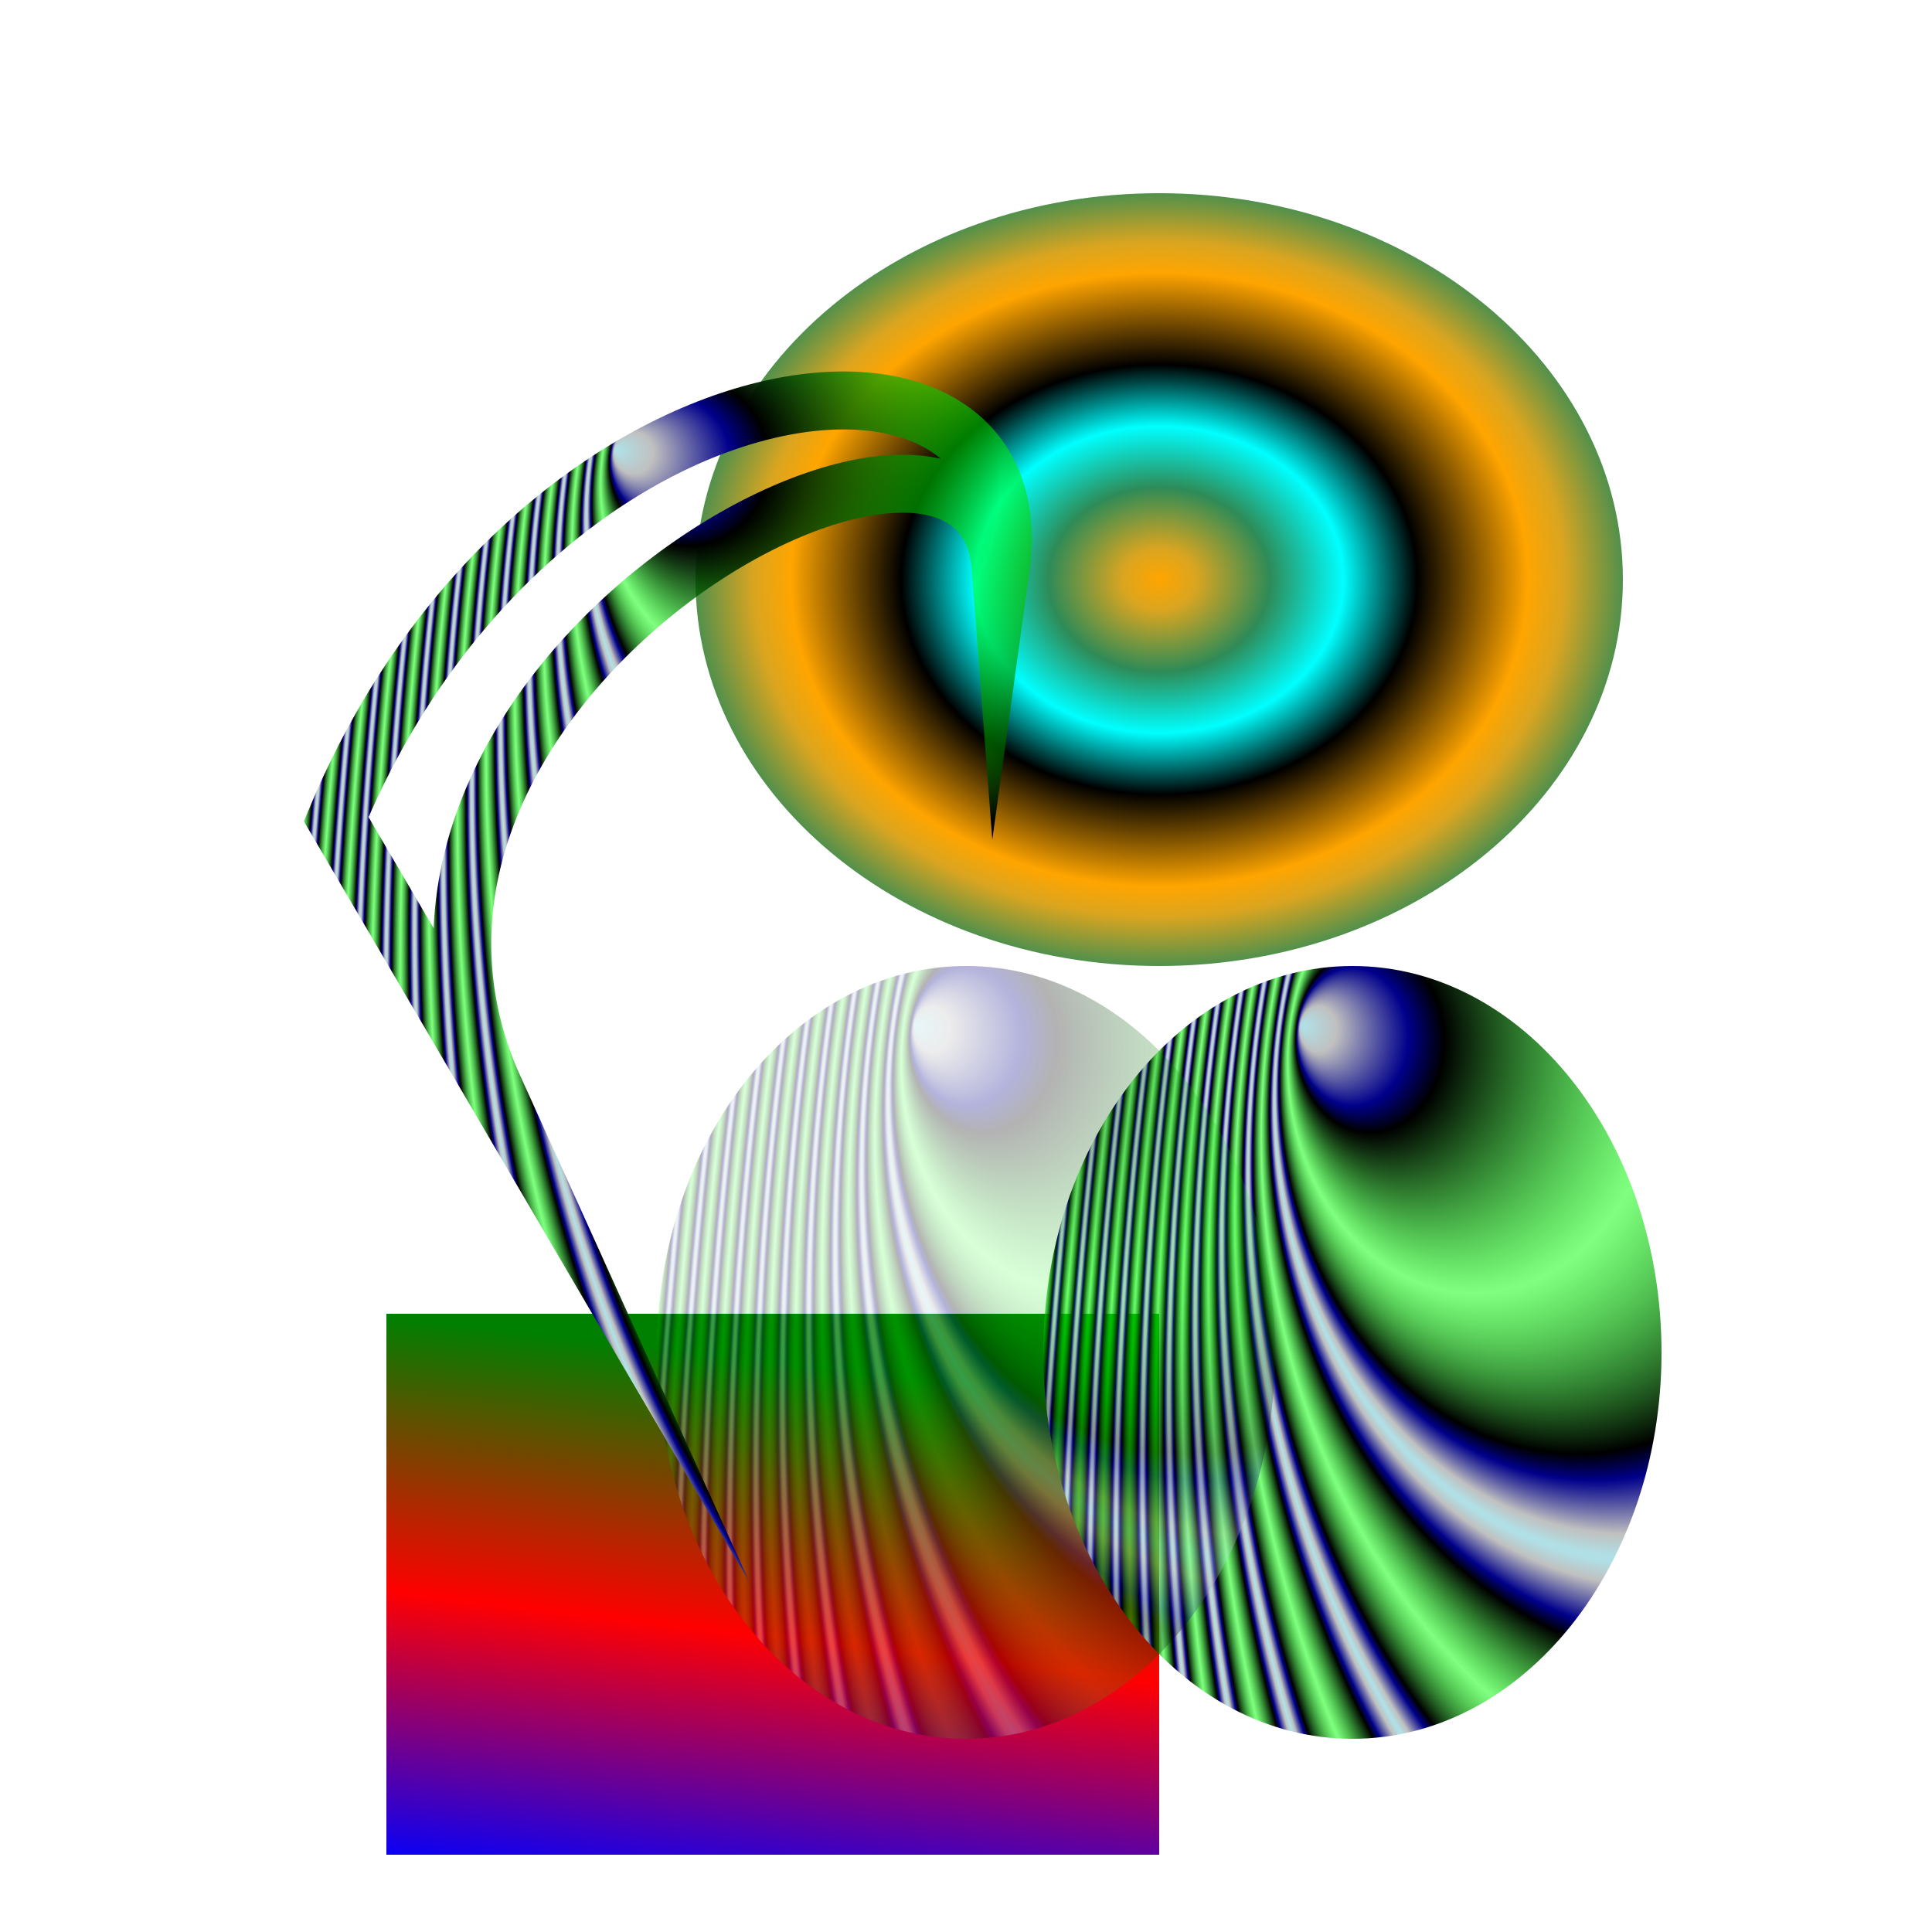
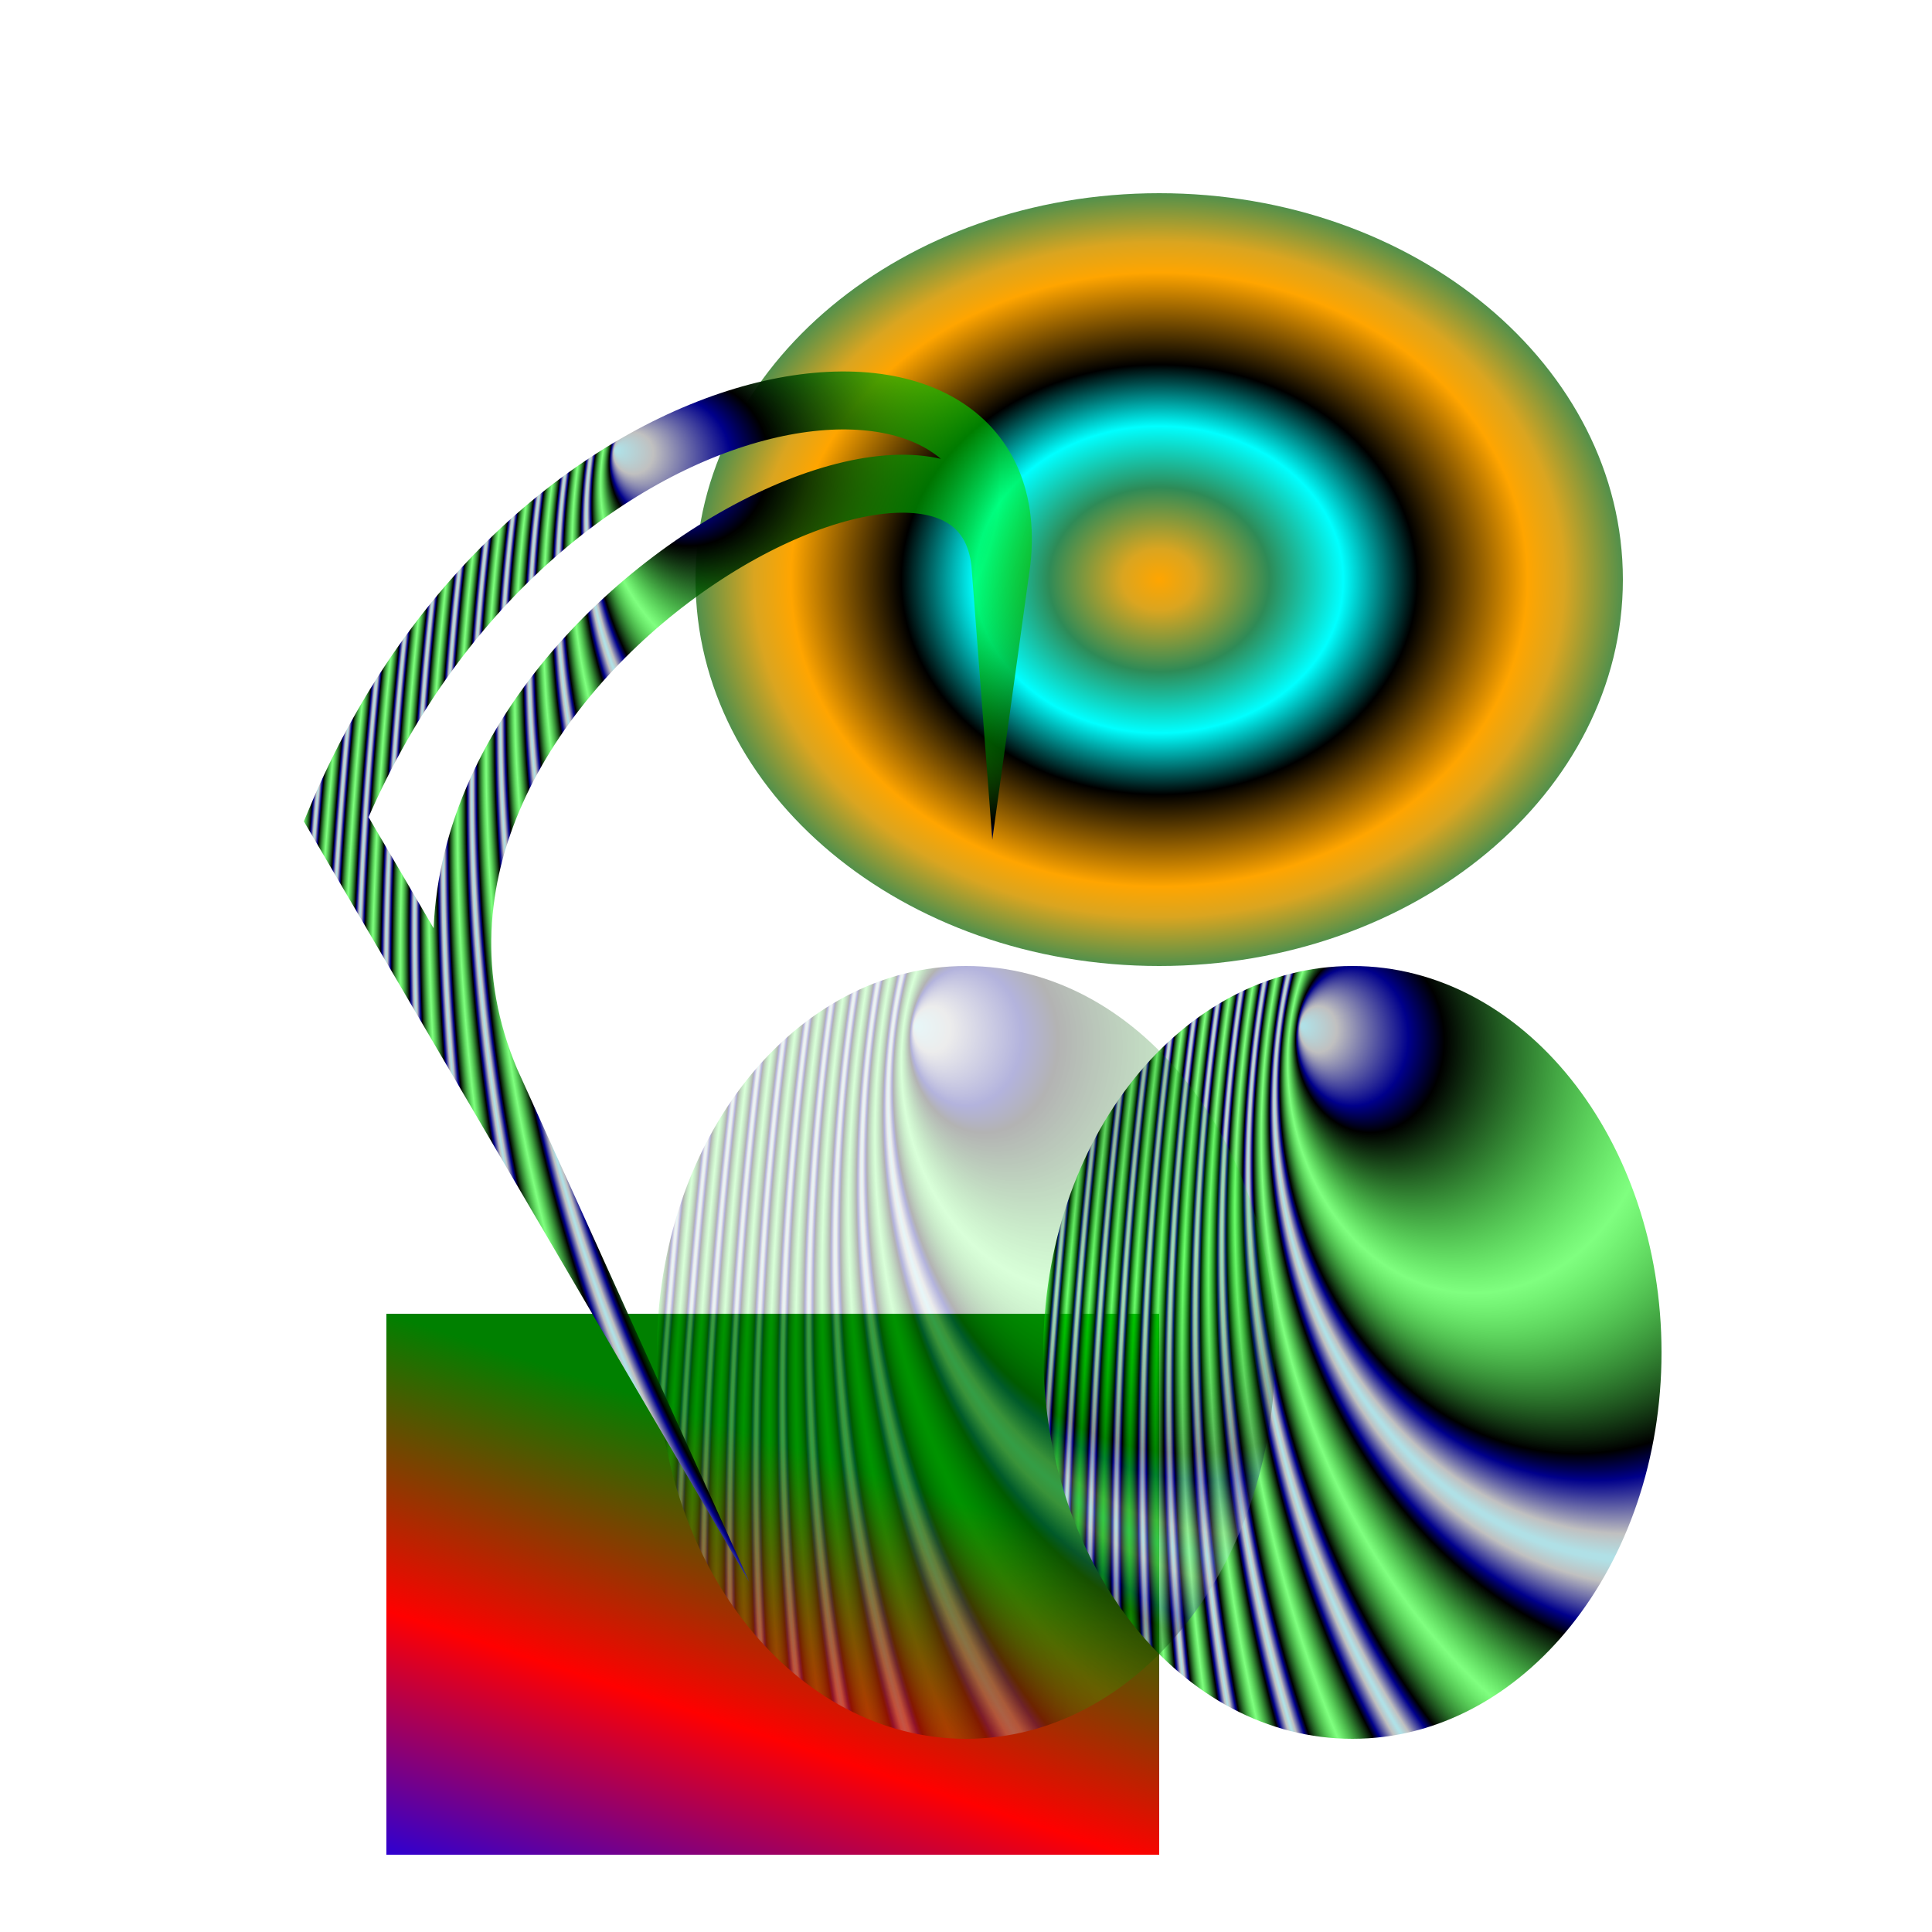
<svg xmlns="http://www.w3.org/2000/svg" width="500" height="500">
  <defs>
    <radialGradient id="rg" cx="50%" cy="50%" fx="30%" fy="30%" r="30%" gradientUnits="objectBoundingBox" gradientTransform="rotate(-35)" spreadMethod="reflect">
      <stop offset="1%" stop-color="powderblue" stop-opacity="1.00" />
      <stop offset="10%" stop-color="silver" stop-opacity="1.00" />
      <stop offset="30%" stop-color="darkblue" stop-opacity="1.00" />
      <stop offset="40%" stop-color="black" stop-opacity="1.00" />
      <stop offset="100%" stop-color="lime" stop-opacity="0.50" />
    </radialGradient>
    <radialGradient id="rg2" cx="50%" cy="50%" r="40%" gradientUnits="objectBoundingBox" spreadMethod="repeat">
      <stop offset="10%" stop-color="goldenrod" />
      <stop offset="30%" stop-color="seagreen" />
      <stop offset="50%" stop-color="cyan" />
      <stop offset="70%" stop-color="black" />
      <stop offset="100%" stop-color="orange" />
    </radialGradient>
-     <linearGradient id="lg" x1="0%" y1="0%" x2="0%" y2="100%" spreadMethod="pad" gradientTransform="rotate(10)">
+     <linearGradient id="lg" x1="0%" y1="0%" x2="0%" y2="100%" spreadMethod="pad" gradientTransform="rotate(25) ">
      <stop offset="0%" stop-color="green" stop-opacity="1.00" />
      <stop offset="50%" stop-color="red" stop-opacity="1.00" />
      <stop offset="100%" stop-color="blue" stop-opacity="1.00" />
    </linearGradient>
  </defs>
  <ellipse cx="300" cy="150" rx="120" ry="100" style="fill:url(#rg2)" />
  <rect x="100" y="340" width="200" height="140" style="fill:url(#lg)" />
  <ellipse cx="350" cy="350" rx="80" ry="100" style="fill:url(#rg)" />
  <ellipse cx="250" cy="350" rx="80" ry="100" opacity="0.3" style="fill:url(#rg)" />
  <path d="M87, 212 C 138, 090,  269, 075, 259, 147 C 254, 081, 080,176, 128, 282z" fill="none" stroke="url(#rg)" stroke-miterlimit="20" stroke-linecap="cubic" stroke-linejoin="arc" stroke-width="15" />
</svg>
